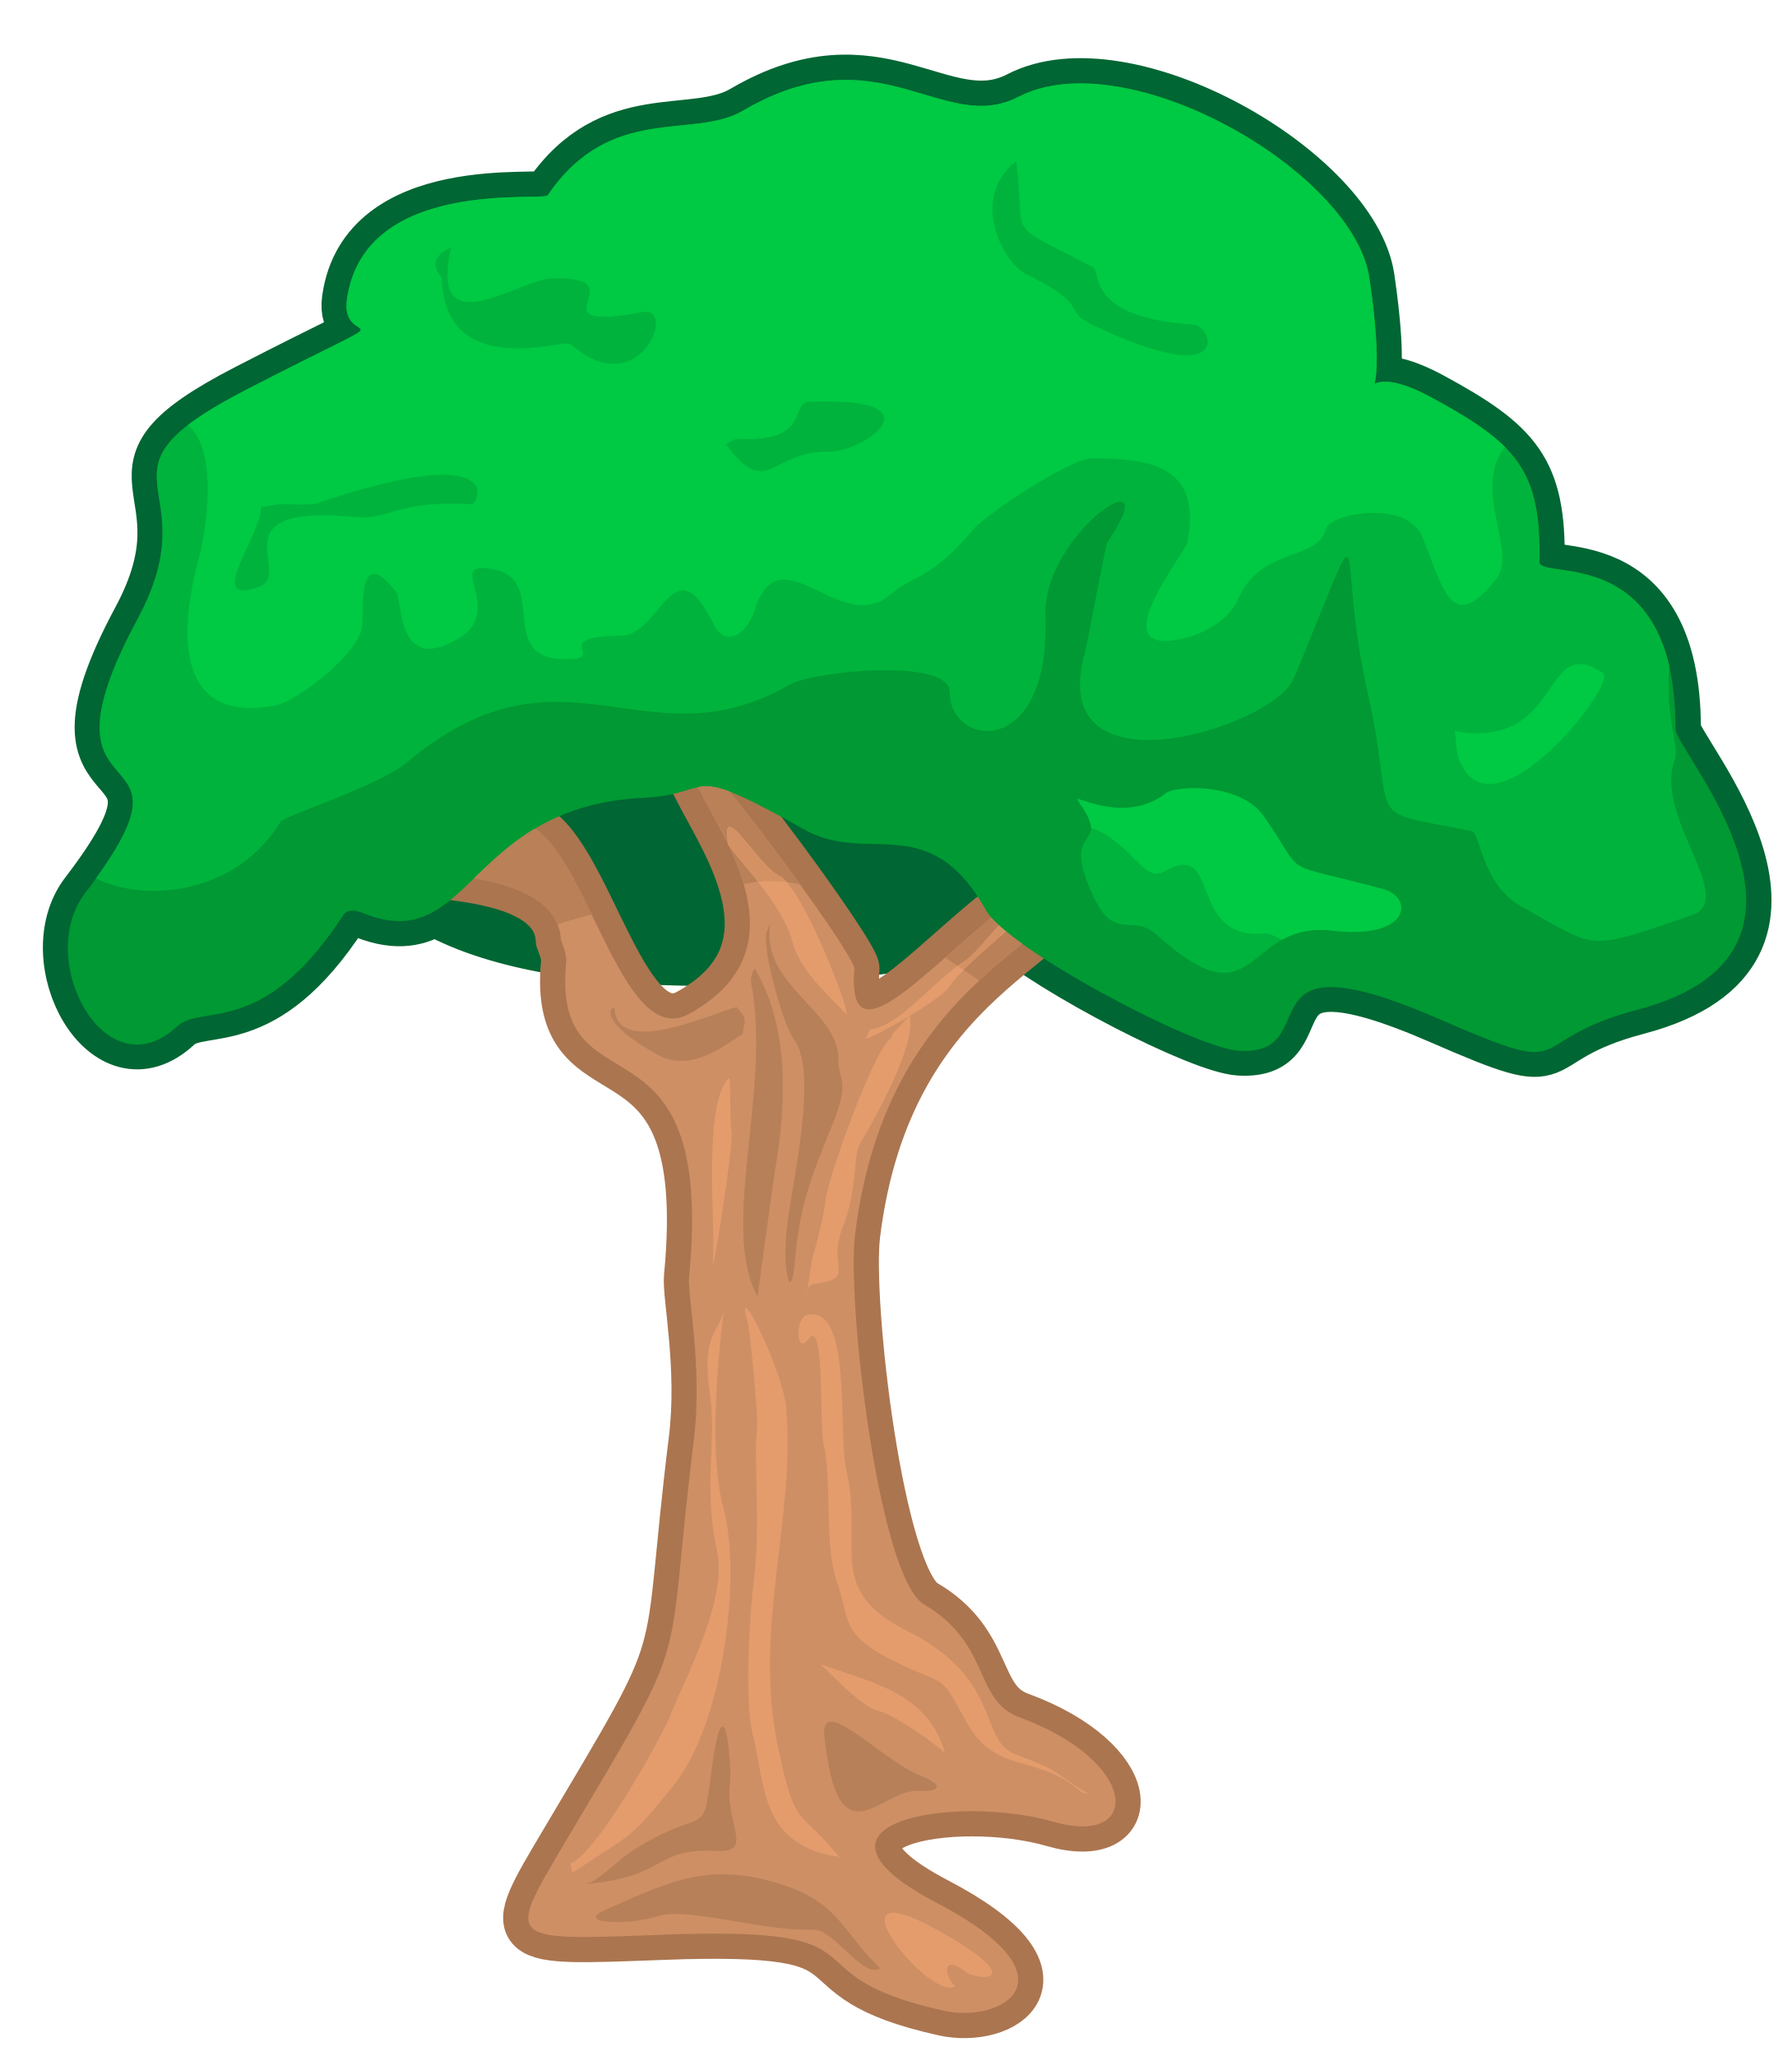
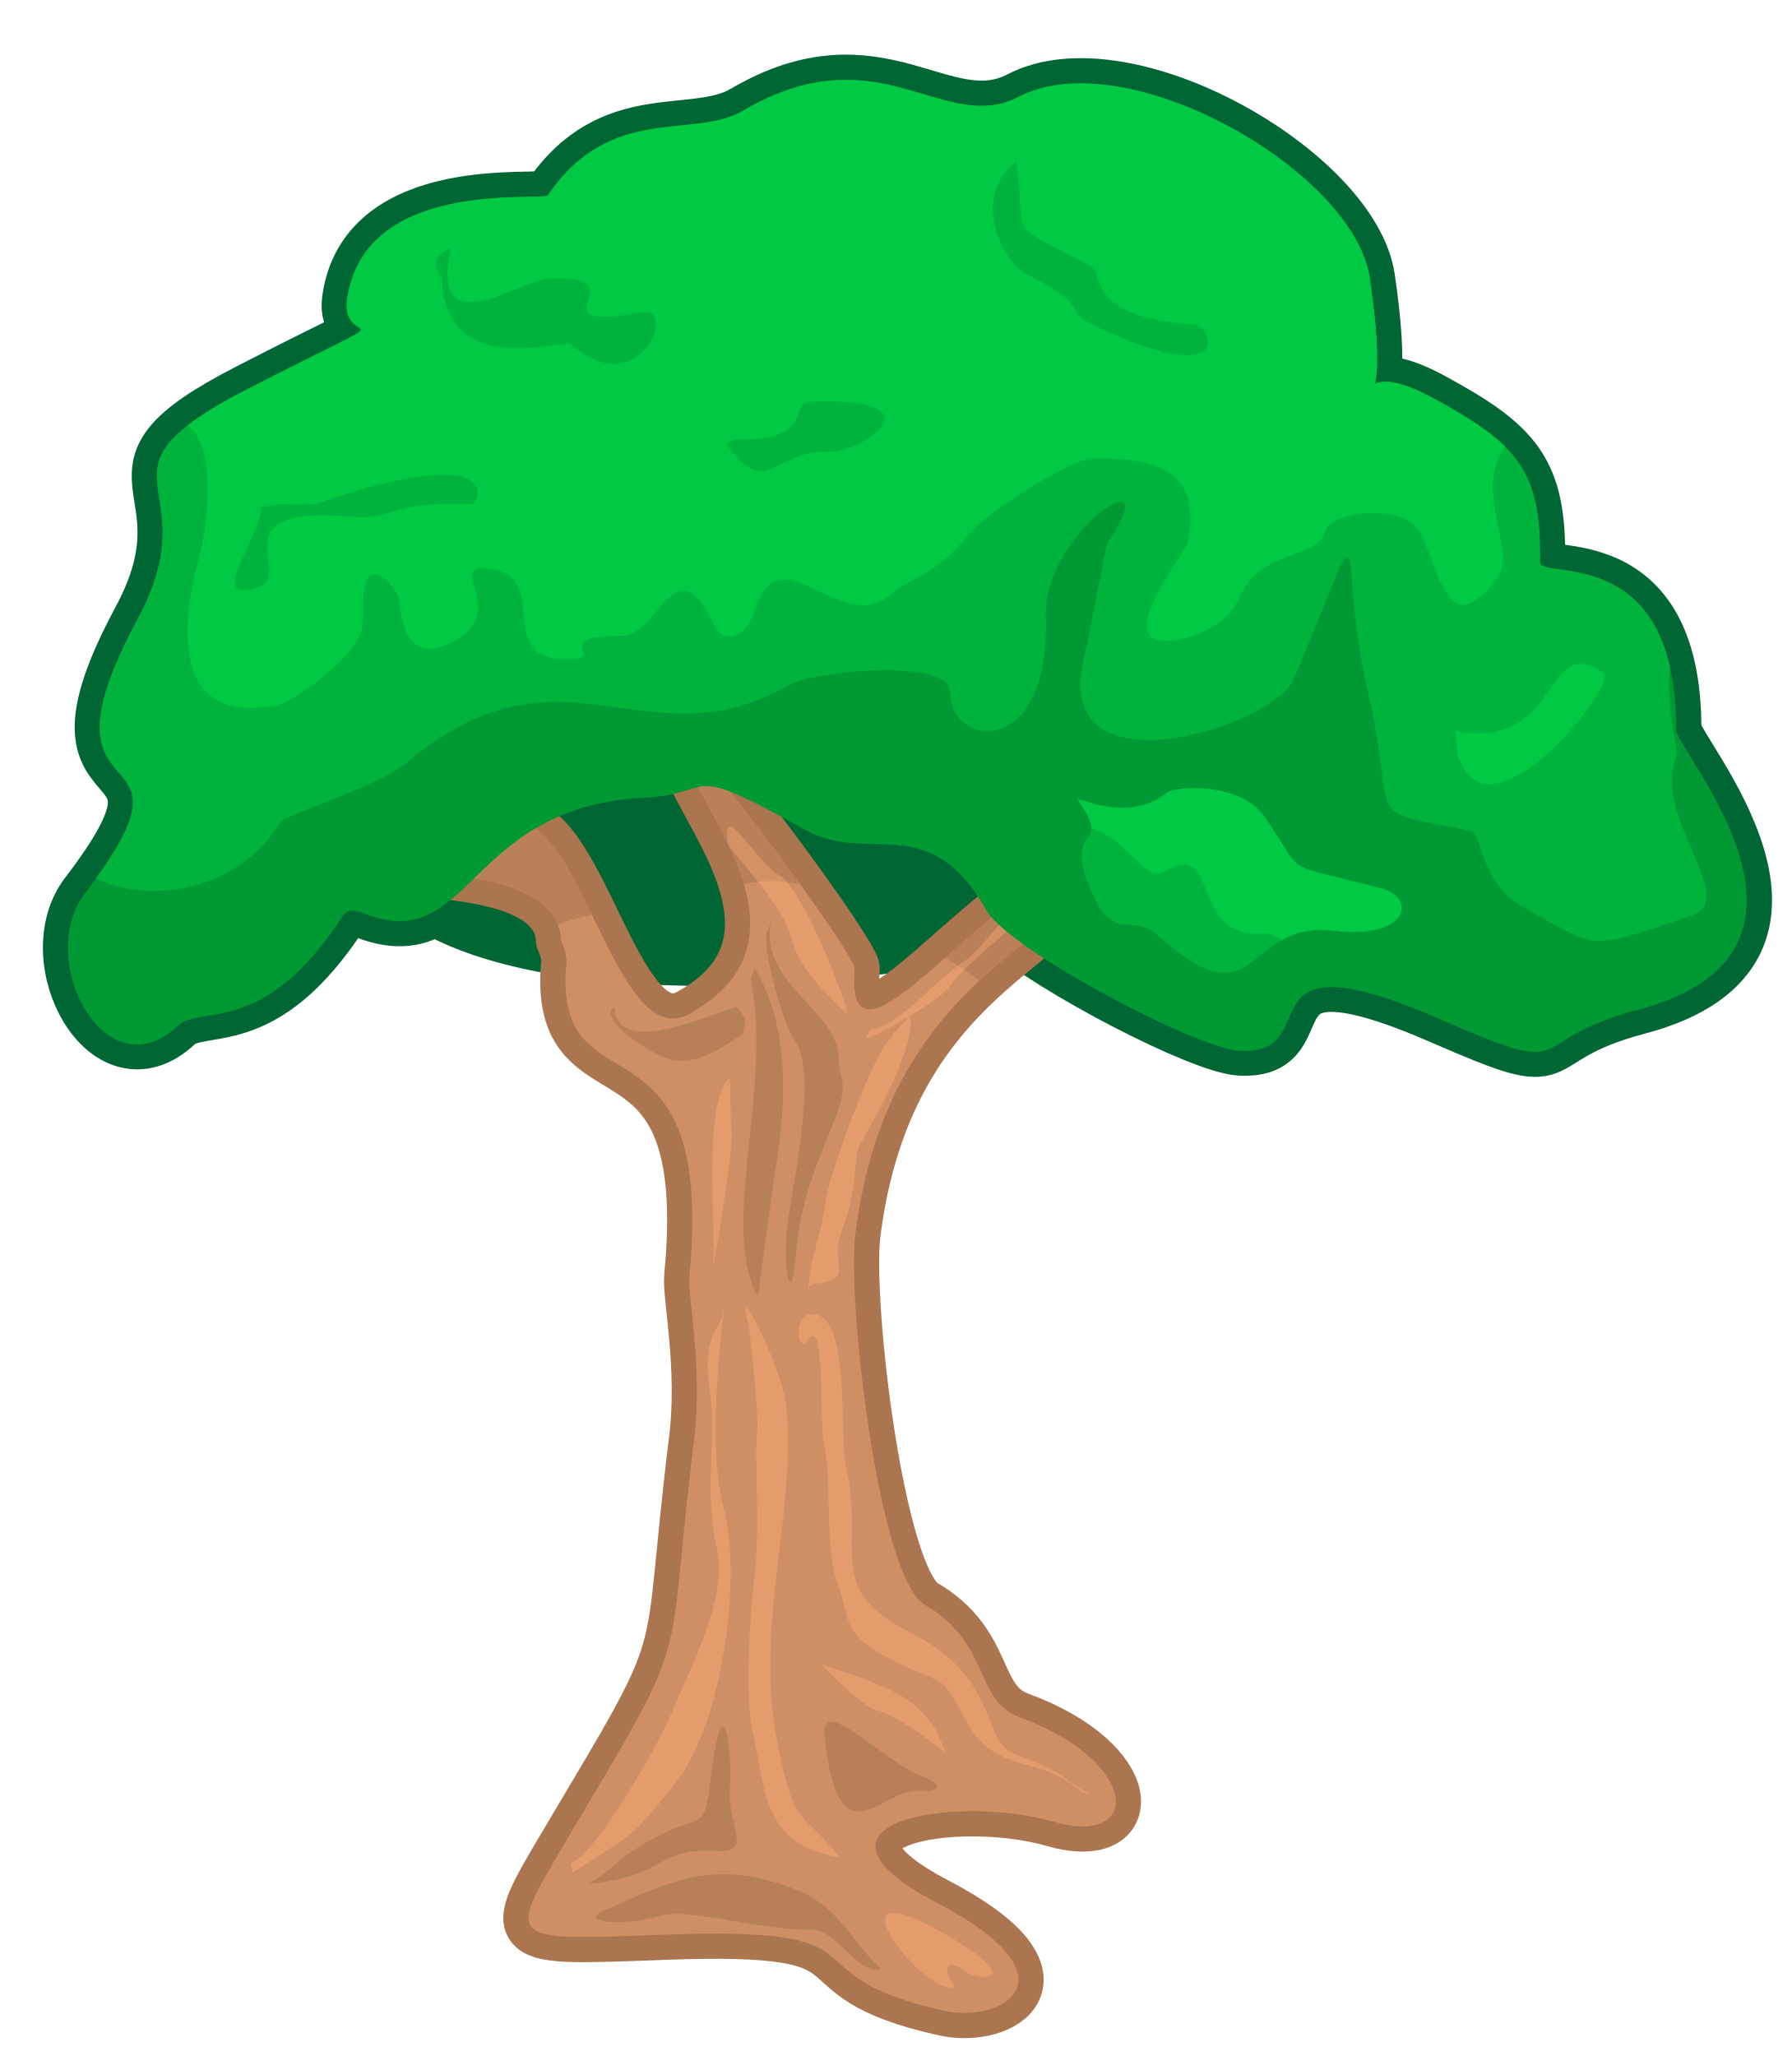
- <svg xmlns="http://www.w3.org/2000/svg" id="svg2" style="fill-rule:evenodd" xml:space="preserve" version="1.1" viewBox="0 0 9736.667 11176">
-   <defs id="defs4">
-     <style id="style6" type="text/css">
-     .str0 {stroke:#006633;stroke-width:282.22}
-     .str1 {stroke:#AB754F;stroke-width:282.22}
-     .fil2 {fill:none}
-     .fil3 {fill:#606062}
-     .fil5 {fill:#CE8F64}
-     .fil4 {fill:#006633}
-     .fil8 {fill:#009933}
-     .fil9 {fill:#00B33C}
-     .fil10 {fill:#00C943}
-     .fil0 {fill:#00D447}
-     .fil1 {fill:#00DB49}
-     .fil6 {fill:#B88059}
-     .fil11 {fill:#BA8058}
-     .fil12 {fill:#D49264}
-     .fil7 {fill:#E49C6D}
-   </style>
-   </defs>
-   <polygon id="polygon65" style="fill:none" points="0 0 29700 0 29700 21000 0 21000" transform="translate(0 -9824)" class="fil2" />
-   <g id="_372086848" transform="matrix(.96915 0 0 .96915 -9460.9 -4123.1)">
-     <path id="path70" d="m10917 8105 139 294c351-373 979-476 1280-932 268-406 1161-231 1383-386 242-168 318 14 775-306 246-172 1226-314 1532-227 729 209 1419 439 1280 1355-52 343-932 1189-1363 1376-828 359-3113 596-3883-11-435-342-839-678-1142-1165z" style="fill:#006633" class="fil4" />
-     <path id="path72" d="m15379 9457c-960 225-2466 302-3178-93-112 66-238 83-421 4-33-14-74-11-91 16-450 694-795 496-931 624-403 377-803-373-518-746 735-961-345-345 294-1536 418-778-328-803 613-1288 995-513 520-204 562-506 96-687 1100-546 1126-583 353-518 815-310 1094-474 763-448 1123 141 1546-78 606-314 1880 418 1968 1016 165 1124-266 339 350 672 480 260 612 409 604 921-2 107 765-120 764 937 0 120 1020 1248-214 1573-675 178-308 403-1107 54-1158-504-622 206-1127 176-221-13-1050-443-1333-690z" style="stroke:#006633;stroke-width:282.22;fill:none" class="fil2 str0" />
-     <path id="path74" d="m12938 9648c-87 883 841 200 689 1768-10 107 77 508 27 912-170 1372 13 1020-727 2267-329 554-327 544 550 511 1338-51 645 220 1582 427 323 71 763-185-45-607-864-452 110-611 655-454 497 144 491-336-190-586-256-94-158-413-533-632-255-149-435-1697-388-2076 185-1495 1257-1628 1276-2050-472 0-1340 1300-1280 560 8-95-1396-1990-848-963 169 317 533 881-81 1217-415 227-612-1175-1001-1060-68 20 122 61-312 176-648 172 573-30 596 469 0 1 34 78 30 120z" style="stroke:#ab754f;stroke-width:282.22;fill:none" class="fil2 str1" />
-     <path id="path76" d="m12938 9648c-87 883 841 200 689 1768-10 107 77 508 27 912-170 1372 13 1020-727 2267-329 554-327 544 550 511 1338-51 645 220 1582 427 323 71 763-185-45-607-864-452 110-611 655-454 497 144 491-336-190-586-256-94-158-413-533-632-255-149-435-1697-388-2076 185-1495 1257-1628 1276-2050-472 0-1340 1300-1280 560 8-95-1396-1990-848-963 169 317 533 881-81 1217-415 227-612-1175-1001-1060-68 20 122 61-312 176-648 172 573-30 596 469 0 1 34 78 30 120z" style="fill:#ce8f64" class="fil5" />
-     <path id="path78" d="m14698 15294c-202-194-230-366-545-468-405-131-620-27-999 142-171 76 136 87 298 34 164-54 577 85 873 76 115-4 275 275 373 217z" style="fill:#b88059" class="fil6" />
-     <path id="path80" d="m15119 15394c-146 100-803-740-11-264 402 242 142 237 68 182-131-98-120 22-57 82z" style="fill:#e49c6d" class="fil7" />
-     <path id="path82" d="m15868 14316c-201-118-134-120-412-223-208-77-66-421-604-690-468-234-244-472-343-905-49-213 35-930-220-868-70 17-63 231 9 134 91-122 60 487 82 581 51 212 3 580 76 781 78 213 8 293 334 452 293 143 237 50 396 340 159 291 410 174 642 389 4 3 35 7 40 10z" style="fill:#e49c6d" class="fil7" />
-     <path id="path84" d="m15064 14091c-96-344-410-398-708-505 10-9 225 242 332 264 89 18 370 219 376 242z" style="fill:#e49c6d" class="fil7" />
-     <path id="path86" d="m14480 14684c-233-298-256-146-358-649-134-660 106-1280 49-1889-21-221-300-766-213-469 8 29 60 528 50 593-18 126 17 562-14 813-27 216-58 698-11 894 70 288 47 585 412 679 45 11 69 7 85 28z" style="fill:#e49c6d" class="fil7" />
-     <path id="path88" d="m14913 14299c-213-11-449 415-527-303-28-254 321 133 542 219 127 49 113 91-15 84z" style="fill:#b88059" class="fil6" />
-     <path id="path90" d="m13047 14822c471-43 378-205 735-186 213 11 47-151 74-373 13-105-33-646-107-48-47 379-37 149-469 440-43 29-179 162-234 167z" style="fill:#b88059" class="fil6" />
-     <path id="path92" d="m12961 14706 11 52c348-229 317-179 569-491 277-343 383-1171 278-1558-78-286-37-785 2-1103-23 118-127 124-77 466 39 266-39 527 39 876 61 272-161 682-266 938-56 136-414 773-556 820z" style="fill:#e49c6d" class="fil7" />
-     <path id="path94" d="m14617 10081 24-52c174-22 343-265 540-390 98-62 310-414 511-398-1 3-538 432-602 543-40 69-383 268-472 297z" style="fill:#e49c6d" class="fil7" />
-     <path id="path96" d="m14767 10055 97-104c38 163-189 567-282 725-32 54-10 253-95 467-87 218 87 282-163 314-59 7-50 190-12-110 6-49 65-219 81-365 12-113 262-826 366-906 7-6 8-13 8-20z" style="fill:#e49c6d" class="fil7" />
-     <path id="path98" d="m14512 9947c8-55-255-724-380-781-117-54-330-449-288-183 7 47 299 320 359 543 48 180 195 296 309 421z" style="fill:#e49c6d" class="fil7" />
-     <path id="path100" d="m14058 9492 25-61c-60 350 383 489 381 762-1 127 71 112-33 369-120 296-184 450-211 774-20 241-75 43-42-217 31-247 173-854 38-1033-57-75-172-472-157-595z" style="fill:#b88059" class="fil6" />
-     <path id="path102" d="m13998 9691c192 327 176 751 110 1135-11 66-96 699-97 701-215-396 82-1160-37-1765-4-20 16-86 25-72z" style="fill:#b88059" class="fil6" />
-     <path id="path104" d="m13894 9903c-122 26-659 288-685 12-3-35-130 51 243 256 192 105 383-64 475-116 8-65 35-78-33-152z" style="fill:#b88059" class="fil6" />
-     <path id="path106" d="m13849 10302c-147 154-71 818-89 1036-11 131 117-645 105-735-13-91-1-317-16-301z" style="fill:#e49c6d" class="fil7" />
-     <path id="path108" d="m11780 9368c624 271 591-591 1591-639 415-20 211-211 906 180 354 199 696-122 1018 455 117 209 1165 769 1417 784 505 30-30-680 1127-176 799 348 432 124 1107-54 1234-326 214-1453 214-1573 2-1057-765-831-764-937 9-512-124-661-604-921-615-333-184 452-350-672-88-598-1362-1330-1968-1016-423 219-782-370-1546 78-279 164-741-45-1094 474-26 37-1030-104-1126 583-42 302 434-7-562 506-941 485-195 510-613 1288-640 1190 440 575-294 1536-285 373 115 1123 518 746 136-127 481 71 931-624 17-27 58-30 91-16z" style="fill:#009933" class="fil8" />
-     <path id="path110" d="m17472 6408c-18 72-43 25 0 0zm-3285 1688c134-77 902-156 902 41 0 312 567 382 537-432-17-461 704-930 345-406-7 10-111 569-126 623-220 816 1060 409 1172 141 157-375 232-580 272-654 74-139 21 186 141 716 177 779-55 662 587 791 47 9 56 300 279 423 432 238 350 256 954 49 263-90-215-551-94-872 28-73-53-216-31-526-151-650-730-491-728-584 9-512-124-661-604-921-194-105-284-99-321-77 16-66 25-229-29-595-88-598-1362-1330-1968-1016-423 219-782-370-1546 78-279 164-741-45-1094 474-26 37-1030-104-1126 583-42 302 434-7-562 506-941 485-195 510-613 1288-621 1155 378 610-234 1455 298 147 800 74 1034-316 7-12 70-37 156-72 174-69 445-171 555-263 880-736 1335 29 2141-433z" style="fill:#00b33c" class="fil9" />
-     <path id="path112" d="m17472 6408c-8 33-18 41-22 38-3-3-3-13 5-23 4-5 9-10 17-15zc-8 33-18 41-22 38-3-3-3-13 5-23l6-6c3-3 7-6 11-8zm733 355c-94-94-227-178-412-278-64-35-117-58-161-71-49-16-86-20-113-18-21 1-37 6-48 13 16-66 25-229-29-595-88-598-1362-1330-1968-1016-423 219-782-370-1546 78-279 164-741-45-1094 474-26 37-1030-104-1126 583-42 302 434-7-562 506-148 76-255 142-331 200 172 137 106 583 62 746-72 266-116 615 58 766l15 12c72 54 178 77 328 53l33-6c59-12 184-89 292-184 102-89 189-193 192-270 4-99-21-453 188-182 18 23 20 119 48 200 35 99 109 175 299 64 281-165-91-448 202-390 319 64-10 526 433 503 190-10-122-126 281-131 225-3 294-530 523-56 51 106 174 74 228-93 141-436 477 154 755-79 156-130 220-75 470-369 76-89 545-398 666-398 326 0 620 43 533 474-11 53-426 566-111 550 150-8 338-97 396-232 130-303 446-208 494-399 1-2 1-4 2-6 41-79 454-155 539 57 118 294 165 551 416 229 116-149-137-498 43-731z" style="fill:#00c943" class="fil10" />
-     <path id="path114" d="m12291 5644c-124 561 380 177 567 172 506-14-145 308 511 189 191-35-19 519-407 179-36-31-702 209-722-367-1-21-107-99 50-173z" style="fill:#00b33c" class="fil9" />
-     <path id="path116" d="m13833 6744c234 320 253 35 581 43 190 5 637-310-113-279-115 5 21 226-398 209-39-2-62 35-69 26z" style="fill:#00b33c" class="fil9" />
-     <path id="path118" d="m15461 5159c63 451-90 323 429 593 54 28-45 283 565 323 110 7 233 379-556 6-195-92-1-103-380-288-127-62-324-422-58-635z" style="fill:#00b33c" class="fil9" />
-     <path id="path120" d="m17920 8355c616 108 485-564 833-325 85 59-636 971-811 474-17-49-13-147-22-149z" style="fill:#00c943" class="fil10" />
-     <path id="path122" d="m15803 8736c35-1 287 132 499-33 51-40 412-65 550 131 249 356 56 243 668 407 173 46 155 285-285 233-499-59-411 542-983 25-143-129-237 46-361-224-191-416 117-241-75-519l-13-21z" style="fill:#00b33c" class="fil9" />
-     <path id="path124" d="m11330 7082-104 17c0 167-324 559-9 446 191-69-247-464 523-392 223 21 223-93 666-71 42 2 209-369-868-4-33 11-161 4-208 4z" style="fill:#00b33c" class="fil9" />
-     <path id="path126" d="m16302 8703c-213 165-465 32-499 33l13 21c48 69 65 111 66 140 162 60 240 189 313 238 32 21 62 28 98 7 324-185 124 391 564 348 18-2 54 14 96 35 70-39 158-65 281-51 440 52 458-187 285-233-612-164-418-52-668-407-38-54-93-92-154-116-160-65-359-44-396-15z" style="fill:#00c943" class="fil10" />
-     <path id="path128" d="m12421 9181c187 33 403 97 468 258 63-21 126-39 192-55-101-209-203-410-321-481-140 84-244 186-339 277z" style="fill:#ba8058" class="fil11" />
-     <path id="path130" d="m13845 8983c-43-267 171 129 288 183 13 6 28 19 43 36 24 3 49 7 74 13-127-176-273-369-396-521-84-32-131-34-177-25 9 18 19 37 30 57 70 131 174 305 227 487 25-5 52-10 80-13-85-107-165-193-169-217z" style="fill:#ba8058" class="fil11" />
-     <path id="path132" d="m15215 9493c-52 45-102 90-152 133 24 15 48 30 70 45 15-11 31-22 46-32 40-25 98-98 167-175 6-7 12-13 18-20-16-15-31-29-43-43-36 30-72 60-108 91z" style="fill:#ba8058" class="fil11" />
-     <path id="path134" d="m15405 9479c-87 74-175 153-238 214 30 20 58 41 87 62 84-79 167-146 242-207-34-24-64-47-91-69z" style="fill:#ba8058" class="fil11" />
-     <path id="path136" d="m15167 9693c62-62 151-140 238-214-9-7-18-15-26-22-5-4-9-8-14-12l-18 20c-69 77-128 150-167 175-16 10-31 20-46 32 11 7 22 15 33 22zm-1322-710c4 24 84 109 169 217 50-5 103-5 162 2-16-18-30-30-43-36-117-54-330-449-288-183z" style="fill:#d49264" class="fil12" />
+ <svg xmlns="http://www.w3.org/2000/svg" width="1024pt" height="1175pt" viewBox="0 0 1024 1175" version="1.1">
+   <g id="surface1">
+     <path style=" stroke:none;fill-rule:evenodd;fill:rgb(0%,40%,20%);fill-opacity:1;" d="M 117.73 392.352 L 131.898 422.309 C 167.672 384.305 231.68 373.809 262.355 327.344 C 289.672 285.977 380.688 303.809 403.316 288.016 C 427.98 270.898 435.727 289.441 482.305 256.836 C 507.375 239.309 607.258 224.84 638.449 233.707 C 712.75 255 783.074 278.438 768.906 371.77 C 763.605 406.719 673.918 492.922 629.988 511.977 C 545.598 548.555 312.707 572.703 234.227 510.855 C 189.891 476.008 148.715 441.77 117.832 392.148 Z M 117.73 392.352 " />
+     <path style="fill:none;stroke-width:282.22;stroke-linecap:butt;stroke-linejoin:miter;stroke:rgb(0%,40%,20%);stroke-opacity:1;stroke-miterlimit:4;" d="M 15378.994 9457.016 C 14419.003 9682.015 12913.019 9758.996 12200.997 9364.01 C 12089.008 9429.988 11962.992 9447.01 11779.985 9367.997 C 11746.986 9354.004 11706.016 9356.995 11688.999 9383.984 C 11239.013 10077.998 10894.001 9879.987 10757.982 10007.994 C 10354.984 10385 9955.013 9635.014 10240.005 9261.996 C 10974.984 8301.003 9894.994 8917.001 10534.005 7725.987 C 10951.989 6948.016 10206.01 6922.982 11146.992 6437.981 C 12142.013 5924.994 11667 6233.99 11709.005 5932.01 C 11805.012 5245.012 12809.002 5386.015 12834.987 5348.982 C 13188.008 4831.011 13649.99 5038.989 13929.004 4874.983 C 14692 4427.016 15051.996 5015.987 15475.001 4797.006 C 16081.013 4482.988 17355.01 5214.994 17443.006 5813.012 C 17608 6937.013 17176.985 6151.987 17793 6484.982 C 18272.996 6744.983 18404.991 6893.999 18397.019 7405.989 C 18394.987 7512.987 19162.007 7285.994 19161.011 8342.982 C 19161.011 8463.015 20180.982 9591.003 18946.998 9915.986 C 18271.999 10093.984 18639.01 10318.984 17839.988 9970.003 C 16682.004 9465.987 17217.994 10175.987 16713.01 10146.007 C 16491.983 10133.011 15662.99 9702.986 15379.991 9456.019 Z M 15378.994 9457.016 " transform="matrix(0.101921,0,0,0.101893,-994.9462,-433.4863)" />
+     <path style="fill:none;stroke-width:282.22;stroke-linecap:butt;stroke-linejoin:miter;stroke:rgb(67.059%,45.882%,30.98%);stroke-opacity:1;stroke-miterlimit:4;" d="M 12938.007 9648.01 C 12851.007 10530.987 13778.996 9848.014 13626.995 11415.996 C 13616.992 11522.994 13703.992 11923.999 13654.015 12327.993 C 13484 13699.996 13667.007 13347.986 12927.008 14595.011 C 12598.017 15149.018 12600.01 15139.012 13476.987 15106.004 C 14814.988 15055.016 14122.014 15325.981 15059.01 15533.001 C 15381.984 15604.001 15822.005 15347.987 15014.015 14926.012 C 14149.992 14474.019 15124.011 14314.997 15669.008 14471.987 C 16165.982 14616.019 16160.003 14136.002 15478.987 13886.007 C 15223.007 13792.005 15321.007 13473.003 14945.986 13253.984 C 14691.003 13105.007 14510.986 11556.999 14558.012 11178 C 14743.012 9683.012 15814.992 9549.983 15834.001 9128.008 C 15362.016 9128.008 14494.007 10428.014 14553.987 9687.996 C 14561.998 9592.997 13157.999 7698.001 13705.985 8725.01 C 13875.003 9042.018 14238.985 9605.993 13625.002 9942.017 C 13210.007 10169.01 13013.011 8766.989 12624.002 8882 C 12556.011 8902.012 12745.994 8942.994 12311.989 9058.005 C 11664.01 9229.984 12885.002 9027.987 12907.998 9527.019 C 12907.998 9528.016 12941.993 9604.996 12938.007 9647.014 Z M 12938.007 9648.01 " transform="matrix(0.101921,0,0,0.101893,-994.9462,-433.4863)" />
+     <path style=" stroke:none;fill-rule:evenodd;fill:rgb(80.784%,56.078%,39.216%);fill-opacity:1;" d="M 323.715 549.574 C 314.848 639.543 409.43 569.953 393.938 729.719 C 392.918 740.621 401.785 781.48 396.691 822.645 C 379.363 962.441 398.016 926.574 322.594 1053.637 C 289.062 1110.086 289.266 1109.066 378.648 1105.703 C 515.02 1100.508 444.391 1128.117 539.891 1149.211 C 572.809 1156.445 617.656 1130.359 535.305 1087.363 C 447.242 1041.309 546.516 1025.105 602.062 1041.102 C 652.715 1055.777 652.105 1006.867 582.695 981.395 C 556.605 971.816 566.594 939.312 528.371 916.996 C 502.383 901.816 484.035 744.086 488.828 705.469 C 507.684 553.141 616.941 539.586 618.879 496.59 C 570.773 496.59 482.305 629.051 488.418 553.648 C 489.234 543.969 346.137 350.883 401.988 455.527 C 419.215 487.828 456.312 545.293 393.734 579.531 C 351.438 602.66 331.359 459.805 291.711 471.523 C 284.781 473.562 304.145 477.738 259.91 489.457 C 193.867 506.98 318.312 486.398 320.656 537.246 C 320.656 537.348 324.121 545.191 323.715 549.473 Z M 323.715 549.574 " />
+     <path style=" stroke:none;fill-rule:evenodd;fill:rgb(72.157%,50.196%,34.902%);fill-opacity:1;" d="M 503.098 1124.859 C 482.508 1105.09 479.652 1087.566 447.547 1077.172 C 406.27 1063.824 384.355 1074.422 345.73 1091.641 C 328.301 1099.387 359.59 1100.508 376.102 1095.105 C 392.816 1089.605 434.91 1103.766 465.078 1102.852 C 476.801 1102.441 493.109 1130.871 503.098 1124.961 Z M 503.098 1124.859 " />
+     <path style=" stroke:none;fill-rule:evenodd;fill:rgb(89.412%,61.176%,42.745%);fill-opacity:1;" d="M 546.004 1135.047 C 531.125 1145.238 464.16 1059.648 544.883 1108.148 C 585.855 1132.805 559.355 1132.297 551.812 1126.691 C 538.461 1116.707 539.582 1128.934 546.004 1135.047 Z M 546.004 1135.047 " />
+     <path style=" stroke:none;fill-rule:evenodd;fill:rgb(89.412%,61.176%,42.745%);fill-opacity:1;" d="M 622.344 1025.207 C 601.859 1013.184 608.688 1012.98 580.352 1002.484 C 559.152 994.641 573.625 959.59 518.793 932.18 C 471.094 908.336 493.922 884.086 483.832 839.969 C 478.84 818.266 487.398 745.207 461.41 751.523 C 454.277 753.258 454.988 775.062 462.328 765.18 C 471.602 752.746 468.441 814.801 470.684 824.379 C 475.883 845.98 470.992 883.477 478.43 903.957 C 486.379 925.66 479.246 933.809 512.473 950.012 C 542.336 964.582 536.629 955.105 552.832 984.656 C 569.039 1014.305 594.621 1002.383 618.266 1024.289 C 618.676 1024.598 621.836 1025.004 622.344 1025.309 Z M 622.344 1025.207 " />
+     <path style=" stroke:none;fill-rule:evenodd;fill:rgb(89.412%,61.176%,42.745%);fill-opacity:1;" d="M 540.398 1002.281 C 530.613 967.23 498.613 961.73 468.238 950.824 C 469.258 949.91 491.172 975.484 502.078 977.727 C 511.148 979.559 539.789 1000.039 540.398 1002.383 Z M 540.398 1002.281 " />
+     <path style=" stroke:none;fill-rule:evenodd;fill:rgb(89.412%,61.176%,42.745%);fill-opacity:1;" d="M 480.879 1062.703 C 457.129 1032.34 454.785 1047.828 444.391 996.574 C 430.73 929.328 455.191 866.152 449.383 804.102 C 447.242 781.582 418.809 726.051 427.676 756.312 C 428.488 759.27 433.789 810.113 432.77 816.734 C 430.934 829.574 434.504 874 431.344 899.574 C 428.59 921.582 425.434 970.695 430.223 990.668 C 437.355 1020.012 435.012 1050.273 472.215 1059.852 C 476.801 1060.973 479.246 1060.562 480.879 1062.703 Z M 480.879 1062.703 " />
+     <path style=" stroke:none;fill-rule:evenodd;fill:rgb(72.157%,50.196%,34.902%);fill-opacity:1;" d="M 525.008 1023.477 C 503.301 1022.355 479.246 1065.762 471.297 992.602 C 468.441 966.723 504.012 1006.152 526.539 1014.918 C 539.48 1019.91 538.055 1024.188 525.008 1023.477 Z M 525.008 1023.477 " />
+     <path style=" stroke:none;fill-rule:evenodd;fill:rgb(72.157%,50.196%,34.902%);fill-opacity:1;" d="M 334.824 1076.766 C 382.828 1072.383 373.352 1055.879 409.734 1057.812 C 431.445 1058.934 414.527 1042.426 417.277 1019.809 C 418.602 1009.109 413.914 953.984 406.371 1014.918 C 401.582 1053.535 402.602 1030.098 358.57 1059.75 C 354.188 1062.703 340.328 1076.254 334.723 1076.766 Z M 334.824 1076.766 " />
+     <path style=" stroke:none;fill-rule:evenodd;fill:rgb(89.412%,61.176%,42.745%);fill-opacity:1;" d="M 326.059 1064.945 L 327.18 1070.242 C 362.648 1046.91 359.488 1052.004 385.172 1020.215 C 413.406 985.266 424.207 900.898 413.508 861.465 C 405.559 832.324 409.734 781.48 413.711 749.078 C 411.367 761.102 400.766 761.715 405.863 796.562 C 409.836 823.664 401.887 850.258 409.836 885.82 C 416.055 913.535 393.43 955.309 382.727 981.395 C 377.02 995.25 340.531 1060.156 326.059 1064.945 Z M 326.059 1064.945 " />
+     <path style=" stroke:none;fill-rule:evenodd;fill:rgb(89.412%,61.176%,42.745%);fill-opacity:1;" d="M 494.84 593.691 L 497.285 588.395 C 515.02 586.152 532.246 561.395 552.324 548.656 C 562.312 542.34 583.918 506.473 604.406 508.102 C 604.305 508.41 549.57 552.121 543.051 563.43 C 538.973 570.461 504.012 590.738 494.941 593.691 Z M 494.84 593.691 " />
+     <path style=" stroke:none;fill-rule:evenodd;fill:rgb(89.412%,61.176%,42.745%);fill-opacity:1;" d="M 510.129 591.043 L 520.016 580.445 C 523.887 597.055 500.75 638.219 491.273 654.32 C 488.012 659.82 490.254 680.098 481.59 701.902 C 472.723 724.113 490.457 730.637 464.977 733.898 C 458.965 734.609 459.883 753.258 463.754 722.688 C 464.367 717.695 470.379 700.375 472.012 685.496 C 473.234 673.984 498.715 601.336 509.312 593.184 C 510.027 592.57 510.129 591.859 510.129 591.145 Z M 510.129 591.043 " />
+     <path style=" stroke:none;fill-rule:evenodd;fill:rgb(89.412%,61.176%,42.745%);fill-opacity:1;" d="M 484.137 580.039 C 484.953 574.434 458.148 506.27 445.41 500.461 C 433.484 494.957 411.773 454.711 416.055 481.816 C 416.77 486.605 446.531 514.422 452.645 537.141 C 457.535 555.484 472.52 567.301 484.137 580.039 Z M 484.137 580.039 " />
+     <path style=" stroke:none;fill-rule:evenodd;fill:rgb(72.157%,50.196%,34.902%);fill-opacity:1;" d="M 437.867 533.68 L 440.414 527.461 C 434.301 563.125 479.449 577.289 479.246 605.105 C 479.145 618.047 486.484 616.516 475.883 642.703 C 463.652 672.863 457.129 688.555 454.379 721.566 C 452.34 746.125 446.734 725.949 450.098 699.457 C 453.258 674.289 467.73 612.441 453.969 594.203 C 448.16 586.559 436.438 546.109 437.969 533.574 Z M 437.867 533.68 " />
+     <path style=" stroke:none;fill-rule:evenodd;fill:rgb(72.157%,50.196%,34.902%);fill-opacity:1;" d="M 431.75 553.953 C 451.32 587.273 449.688 630.477 442.961 669.602 C 441.84 676.328 433.18 740.824 433.074 741.027 C 411.164 700.68 441.434 622.832 429.305 561.188 C 428.898 559.152 430.934 552.426 431.852 553.852 Z M 431.75 553.953 " />
+     <path style=" stroke:none;fill-rule:evenodd;fill:rgb(72.157%,50.196%,34.902%);fill-opacity:1;" d="M 421.152 575.555 C 408.715 578.203 353.984 604.902 351.336 576.777 C 351.027 573.211 338.086 581.977 376.102 602.863 C 395.672 613.562 415.137 596.344 424.516 591.043 C 425.328 584.422 428.082 583.098 421.152 575.555 Z M 421.152 575.555 " />
+     <path style=" stroke:none;fill-rule:evenodd;fill:rgb(89.412%,61.176%,42.745%);fill-opacity:1;" d="M 416.566 616.211 C 401.582 631.902 409.328 699.559 407.492 721.773 C 406.371 735.121 419.418 656.051 418.195 646.879 C 416.871 637.609 418.094 614.582 416.566 616.211 Z M 416.566 616.211 " />
+     <path style=" stroke:none;fill-rule:evenodd;fill:rgb(0%,60%,20%);fill-opacity:1;" d="M 205.688 521.043 C 269.289 548.656 265.926 460.824 367.848 455.934 C 410.145 453.895 389.352 434.434 460.188 474.273 C 496.266 494.551 531.125 461.844 563.941 520.637 C 575.867 541.93 682.68 598.992 708.367 600.52 C 759.836 603.578 705.309 531.234 823.23 582.586 C 904.668 618.047 867.262 595.223 936.059 577.086 C 1061.828 543.867 957.871 429.035 957.871 416.809 C 958.074 309.105 879.898 332.133 880 321.332 C 880.918 269.164 867.363 253.984 818.441 227.492 C 755.758 193.562 799.688 273.547 782.77 159.02 C 773.801 98.086 643.953 23.5 582.188 55.496 C 539.074 77.812 502.484 17.797 424.617 63.445 C 396.18 80.152 349.094 58.859 313.113 111.742 C 310.465 115.512 208.137 101.145 198.352 171.145 C 194.07 201.914 242.586 170.43 141.07 222.703 C 45.164 272.121 121.195 274.668 78.594 353.938 C 13.363 475.191 123.438 412.527 48.629 510.445 C 19.582 548.453 60.348 624.871 101.422 586.457 C 115.285 573.52 150.449 593.691 196.312 522.879 C 198.043 520.125 202.223 519.82 205.586 521.246 Z M 205.688 521.043 " />
+     <path style=" stroke:none;fill-rule:evenodd;fill:rgb(0%,70.196%,23.529%);fill-opacity:1;" d="M 785.828 219.441 C 783.992 226.777 781.445 221.988 785.828 219.441 Z M 451.016 391.438 C 464.672 383.59 542.945 375.539 542.945 395.613 C 542.945 427.402 600.738 434.535 597.68 351.598 C 595.945 304.625 669.434 256.836 632.844 310.227 C 632.129 311.246 621.527 368.203 620 373.707 C 597.578 456.852 728.035 415.379 739.453 388.074 C 755.453 349.863 763.098 328.977 767.176 321.438 C 774.715 307.273 769.316 340.387 781.547 394.391 C 799.586 473.766 775.941 461.844 841.375 474.988 C 846.164 475.906 847.082 505.555 869.809 518.09 C 913.84 542.34 905.48 544.172 967.043 523.082 C 993.848 513.91 945.129 466.938 957.461 434.23 C 960.316 426.793 952.059 412.223 954.301 380.637 C 938.914 314.406 879.898 330.605 880.105 321.129 C 881.02 268.961 867.465 253.777 818.543 227.285 C 798.77 216.59 789.598 217.199 785.828 219.441 C 787.457 212.715 788.375 196.109 782.871 158.816 C 773.902 97.883 644.055 23.297 582.289 55.293 C 539.176 77.605 502.586 17.594 424.719 63.238 C 396.281 79.949 349.195 58.656 313.215 111.535 C 310.566 115.309 208.238 100.941 198.453 170.941 C 194.172 201.711 242.688 170.227 141.172 222.496 C 45.266 271.914 121.297 274.465 78.695 353.734 C 15.402 471.422 117.223 415.891 54.844 501.988 C 85.219 516.969 136.383 509.531 160.23 469.793 C 160.945 468.57 167.367 466.02 176.133 462.453 C 193.867 455.426 221.488 445.031 232.699 435.656 C 322.391 360.664 368.762 438.613 450.914 391.539 Z M 451.016 391.438 " />
+     <path style=" stroke:none;fill-rule:evenodd;fill:rgb(0%,78.824%,26.275%);fill-opacity:1;" d="M 785.828 219.441 C 785.012 222.805 783.992 223.617 783.582 223.312 C 783.277 223.008 783.277 221.988 784.094 220.969 C 784.5 220.461 785.012 219.949 785.828 219.441 Z M 785.828 219.441 C 785.012 222.805 783.992 223.617 783.582 223.312 C 783.277 223.008 783.277 221.988 784.094 220.969 L 784.703 220.359 C 785.012 220.051 785.418 219.746 785.828 219.543 Z M 860.535 255.613 C 850.953 246.035 837.398 237.477 818.543 227.285 C 812.02 223.723 806.617 221.379 802.133 220.051 C 797.141 218.422 793.367 218.016 790.617 218.219 C 788.477 218.32 786.844 218.828 785.723 219.543 C 787.355 212.816 788.273 196.211 782.77 158.918 C 773.801 97.984 643.953 23.398 582.188 55.395 C 539.074 77.707 502.484 17.695 424.617 63.344 C 396.18 80.051 349.094 58.758 313.113 111.641 C 310.465 115.41 208.137 101.043 198.352 171.043 C 194.07 201.812 242.586 170.328 141.07 222.602 C 125.988 230.344 115.082 237.07 107.336 242.977 C 124.867 256.938 118.137 302.383 113.652 318.992 C 106.316 346.094 101.832 381.652 119.566 397.039 L 121.094 398.262 C 128.434 403.766 139.234 406.109 154.523 403.664 L 157.887 403.051 C 163.902 401.828 176.641 393.984 187.648 384.305 C 198.043 375.234 206.91 364.637 207.219 356.793 C 207.625 346.703 205.078 310.637 226.379 338.246 C 228.215 340.59 228.418 350.375 231.27 358.625 C 234.84 368.715 242.379 376.457 261.746 365.148 C 290.387 348.336 252.473 319.5 282.336 325.41 C 314.848 331.93 281.316 379.004 326.465 376.66 C 345.832 375.641 314.031 363.824 355.105 363.312 C 378.039 363.008 385.07 309.309 408.41 357.609 C 413.609 368.406 426.145 365.148 431.648 348.133 C 446.02 303.707 480.266 363.824 508.602 340.082 C 524.5 326.836 531.023 332.441 556.504 302.484 C 564.25 293.414 612.051 261.93 624.383 261.93 C 657.609 261.93 687.574 266.312 678.707 310.227 C 677.586 315.629 635.289 367.898 667.395 366.27 C 682.68 365.453 701.844 356.387 707.754 342.629 C 721.004 311.758 753.211 321.438 758.105 301.973 C 758.207 301.77 758.207 301.566 758.309 301.363 C 762.484 293.312 804.578 285.57 813.242 307.172 C 825.27 337.129 830.059 363.312 855.641 330.504 C 867.465 315.32 841.68 279.762 860.023 256.02 Z M 860.535 255.613 " />
+     <path style=" stroke:none;fill-rule:evenodd;fill:rgb(0%,70.196%,23.529%);fill-opacity:1;" d="M 257.77 141.594 C 245.133 198.758 296.5 159.629 315.559 159.121 C 367.133 157.695 300.781 190.504 367.641 178.379 C 387.109 174.812 365.707 231.262 326.16 196.617 C 322.492 193.457 254.613 217.914 252.574 159.223 C 252.473 157.082 241.668 149.137 257.668 141.594 Z M 257.77 141.594 " />
+     <path style=" stroke:none;fill-rule:evenodd;fill:rgb(0%,70.196%,23.529%);fill-opacity:1;" d="M 414.934 253.676 C 438.785 286.281 440.719 257.242 474.148 258.059 C 493.516 258.566 539.074 226.473 462.633 229.629 C 450.914 230.141 464.773 252.66 422.07 250.926 C 418.094 250.723 415.75 254.492 415.035 253.574 Z M 414.934 253.676 " />
+     <path style=" stroke:none;fill-rule:evenodd;fill:rgb(0%,70.196%,23.529%);fill-opacity:1;" d="M 580.863 92.176 C 587.281 138.133 571.688 125.09 624.586 152.602 C 630.09 155.453 620 181.434 682.172 185.512 C 693.383 186.223 705.918 224.129 625.504 186.121 C 605.629 176.75 625.402 175.629 586.773 156.777 C 573.828 150.461 553.75 113.777 580.863 92.074 Z M 580.863 92.176 " />
+     <path style=" stroke:none;fill-rule:evenodd;fill:rgb(0%,78.824%,26.275%);fill-opacity:1;" d="M 831.488 417.824 C 894.27 428.832 880.918 360.359 916.387 384.711 C 925.051 390.723 851.566 483.648 833.73 433.008 C 831.996 428.016 832.406 418.031 831.488 417.824 Z M 831.488 417.824 " />
+     <path style=" stroke:none;fill-rule:evenodd;fill:rgb(0%,70.196%,23.529%);fill-opacity:1;" d="M 615.719 456.648 C 619.285 456.547 644.969 470.098 666.578 453.285 C 671.777 449.207 708.57 446.66 722.637 466.633 C 748.012 502.906 728.344 491.391 790.719 508.102 C 808.352 512.789 806.516 537.141 761.672 531.844 C 710.812 525.832 719.781 587.07 661.48 534.391 C 646.906 521.246 637.328 539.078 624.688 511.566 C 605.223 469.18 636.613 487.012 617.043 458.684 L 615.719 456.547 Z M 615.719 456.648 " />
+     <path style=" stroke:none;fill-rule:evenodd;fill:rgb(0%,70.196%,23.529%);fill-opacity:1;" d="M 159.824 288.117 L 149.223 289.848 C 149.223 306.863 116.203 346.809 148.309 335.293 C 167.773 328.262 123.133 288.016 201.613 295.352 C 224.34 297.492 224.34 285.875 269.492 288.117 C 273.773 288.32 290.793 250.52 181.023 287.711 C 177.66 288.832 164.613 288.117 159.824 288.117 Z M 159.824 288.117 " />
+     <path style=" stroke:none;fill-rule:evenodd;fill:rgb(0%,78.824%,26.275%);fill-opacity:1;" d="M 666.578 453.285 C 644.867 470.098 619.184 456.547 615.719 456.648 L 617.043 458.785 C 621.938 465.816 623.668 470.098 623.77 473.051 C 640.281 479.164 648.23 492.309 655.672 497.301 C 658.934 499.441 661.992 500.156 665.66 498.016 C 698.684 479.164 678.301 537.855 723.145 533.473 C 724.98 533.27 728.648 534.902 732.93 537.039 C 740.062 533.066 749.031 530.418 761.57 531.844 C 806.414 537.141 808.25 512.789 790.617 508.102 C 728.242 491.391 748.012 502.805 722.531 466.633 C 718.66 461.129 713.055 457.258 706.836 454.812 C 690.531 448.191 670.246 450.328 666.477 453.285 Z M 666.578 453.285 " />
+     <path style=" stroke:none;fill-rule:evenodd;fill:rgb(72.941%,50.196%,34.51%);fill-opacity:1;" d="M 271.02 501.988 C 290.078 505.352 312.094 511.871 318.719 528.277 C 325.141 526.137 331.562 524.305 338.289 522.672 C 327.996 501.379 317.598 480.898 305.57 473.664 C 291.305 482.223 280.703 492.613 271.02 501.887 Z M 271.02 501.988 " />
+     <path style=" stroke:none;fill-rule:evenodd;fill:rgb(72.941%,50.196%,34.51%);fill-opacity:1;" d="M 416.156 481.816 C 411.773 454.609 433.586 494.957 445.512 500.461 C 446.836 501.074 448.363 502.398 449.895 504.129 C 452.34 504.434 454.887 504.844 457.434 505.453 C 444.492 487.52 429.609 467.855 417.074 452.367 C 408.512 449.105 403.723 448.902 399.035 449.82 C 399.953 451.656 400.969 453.59 402.09 455.629 C 409.227 468.977 419.824 486.707 425.227 505.25 C 427.777 504.742 430.527 504.23 433.383 503.926 C 424.719 493.023 416.566 484.262 416.156 481.816 Z M 416.156 481.816 " />
+     <path style=" stroke:none;fill-rule:evenodd;fill:rgb(72.941%,50.196%,34.51%);fill-opacity:1;" d="M 555.789 533.781 C 550.488 538.363 545.395 542.949 540.297 547.332 C 542.742 548.859 545.191 550.387 547.434 551.918 C 548.961 550.797 550.59 549.676 552.121 548.656 C 556.195 546.109 562.109 538.672 569.141 530.824 C 569.754 530.113 570.363 529.5 570.977 528.785 C 569.344 527.258 567.816 525.832 566.594 524.406 C 562.926 527.461 559.254 530.52 555.586 533.68 Z M 555.789 533.781 " />
+     <path style=" stroke:none;fill-rule:evenodd;fill:rgb(72.941%,50.196%,34.51%);fill-opacity:1;" d="M 575.156 532.352 C 566.289 539.895 557.316 547.941 550.898 554.16 C 553.953 556.195 556.809 558.336 559.766 560.477 C 568.324 552.426 576.785 545.598 584.43 539.383 C 580.965 536.938 577.906 534.594 575.156 532.352 Z M 575.156 532.352 " />
+     <path style=" stroke:none;fill-rule:evenodd;fill:rgb(83.137%,57.255%,39.216%);fill-opacity:1;" d="M 550.898 554.16 C 557.215 547.84 566.289 539.895 575.156 532.352 C 574.238 531.641 573.32 530.824 572.504 530.113 C 571.996 529.703 571.586 529.297 571.078 528.891 L 569.242 530.926 C 562.211 538.773 556.195 546.211 552.223 548.758 C 550.59 549.777 549.062 550.797 547.535 552.02 C 548.656 552.73 549.777 553.547 550.898 554.262 Z M 416.156 481.816 C 416.566 484.262 424.719 492.922 433.383 503.926 C 438.477 503.414 443.879 503.414 449.895 504.129 C 448.262 502.297 446.836 501.074 445.512 500.461 C 433.586 494.957 411.875 454.711 416.156 481.816 Z M 416.156 481.816 " />
  </g>
</svg>
